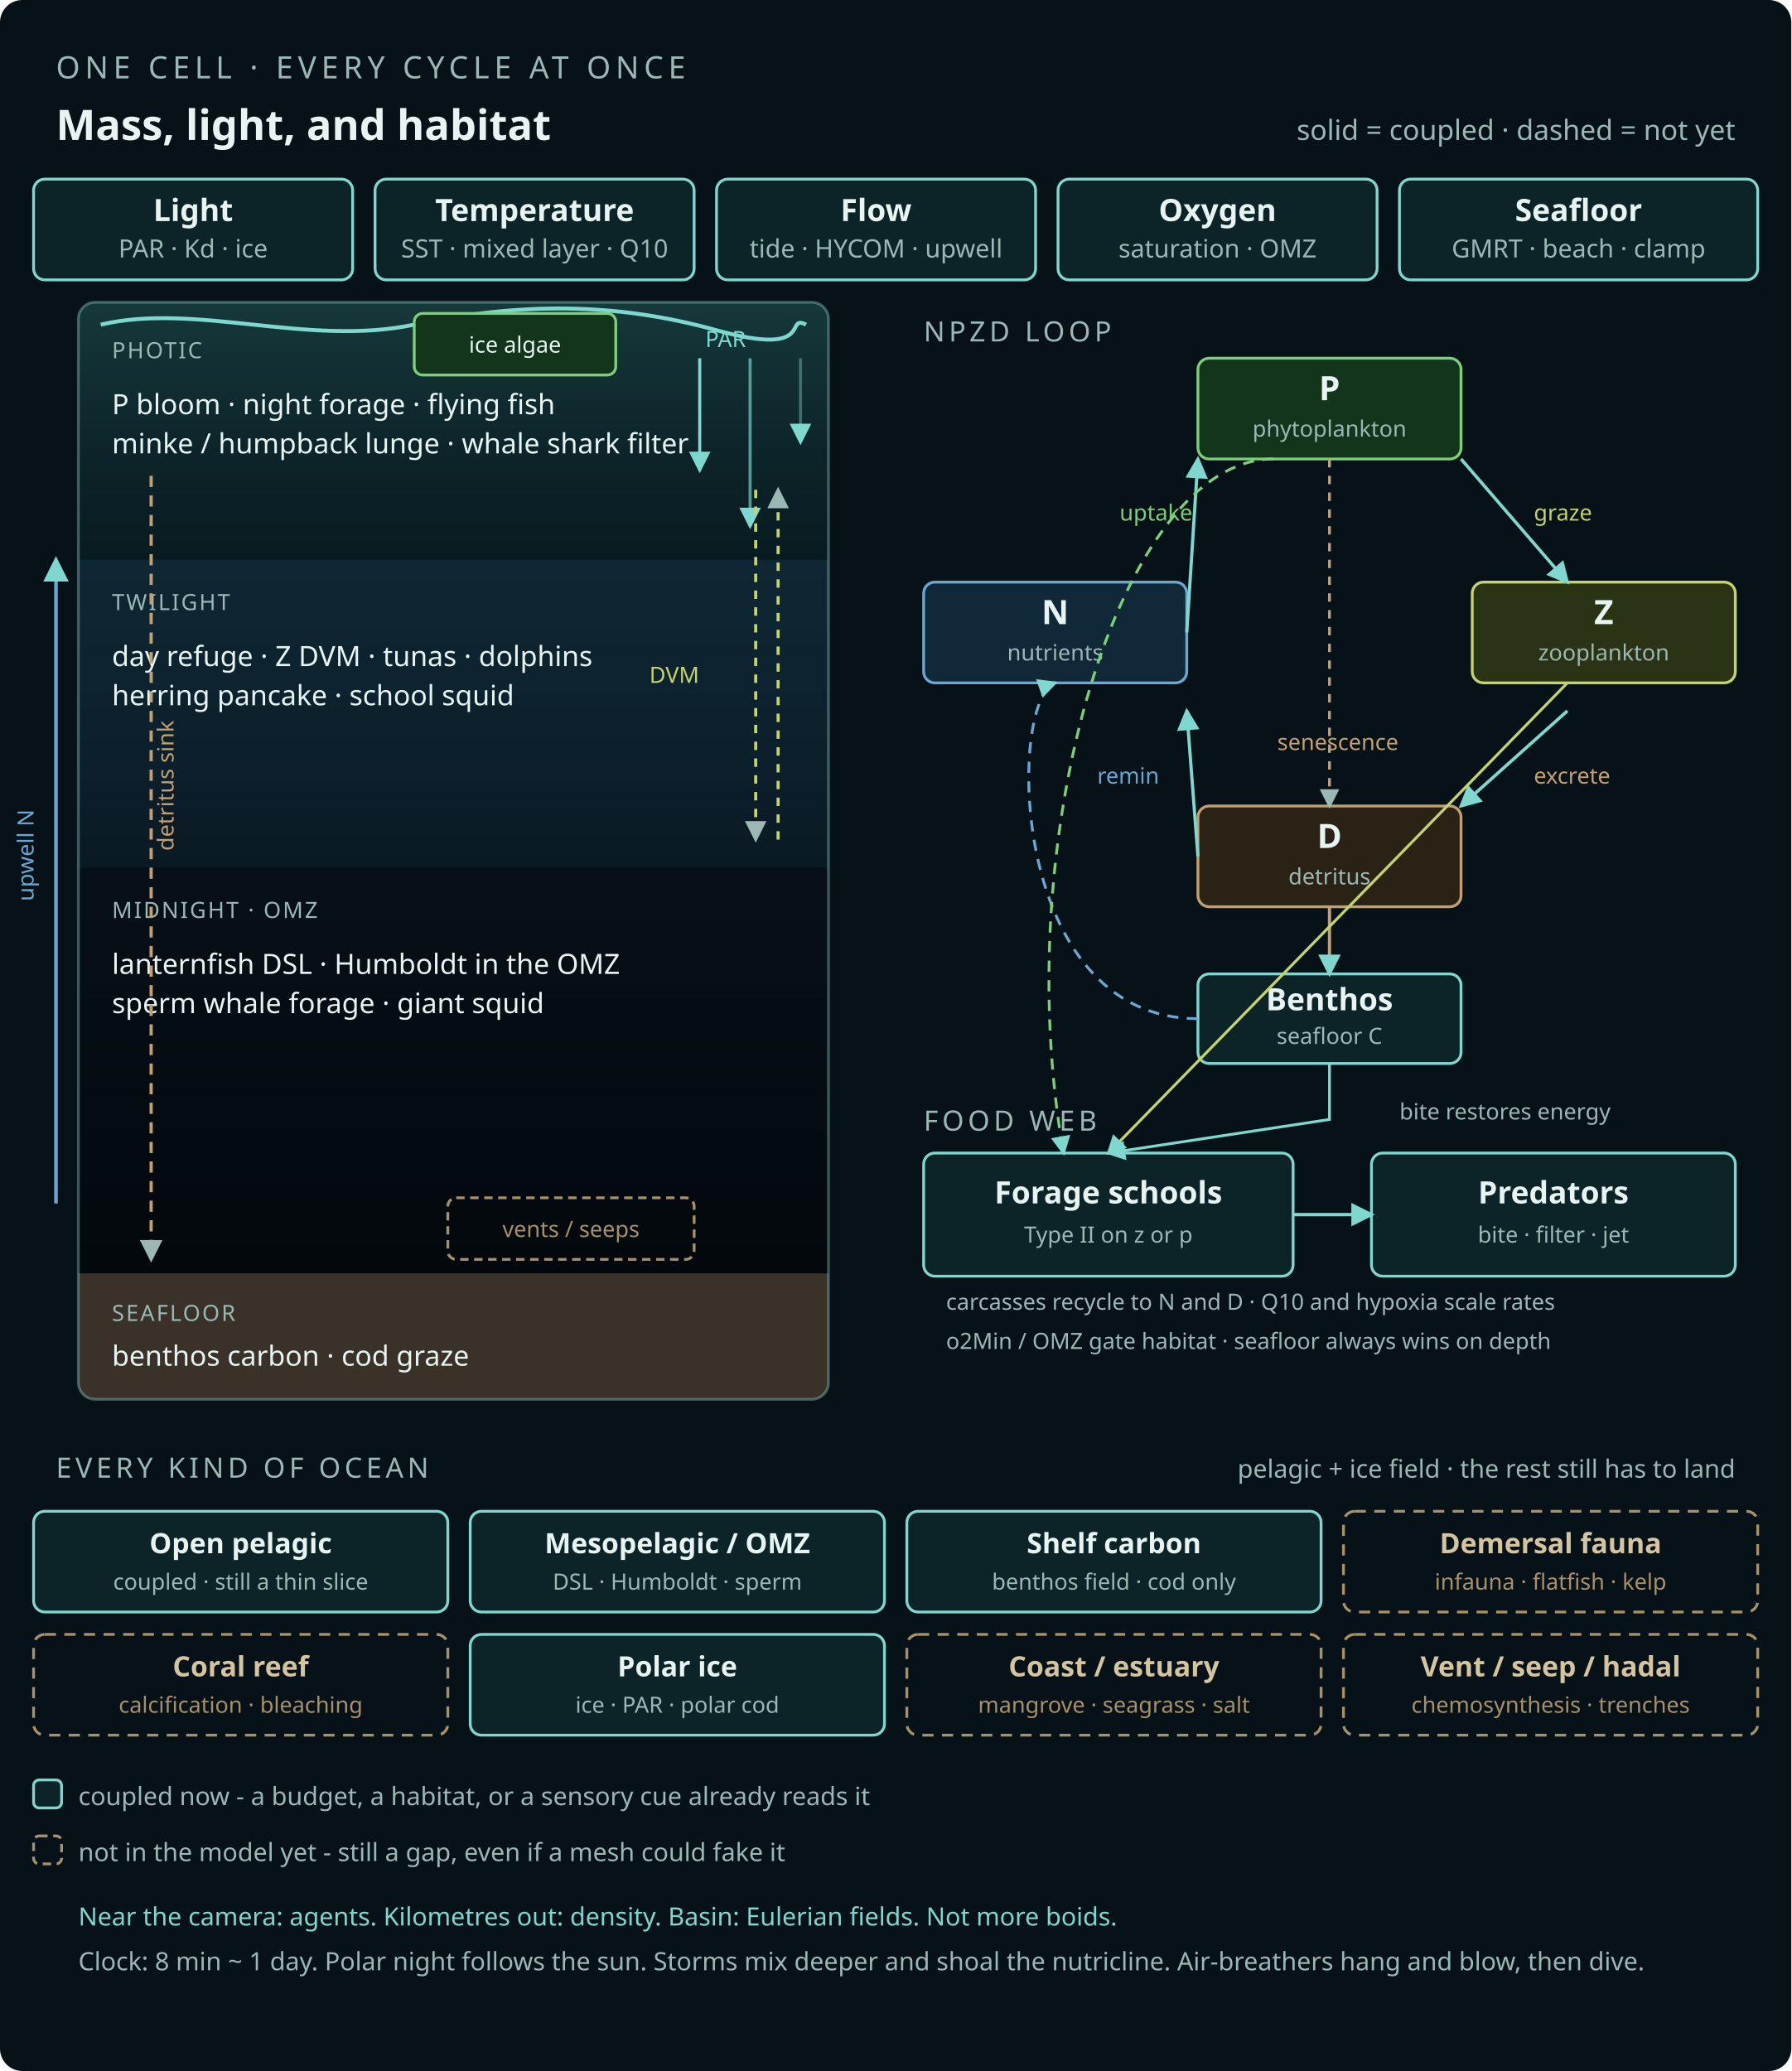
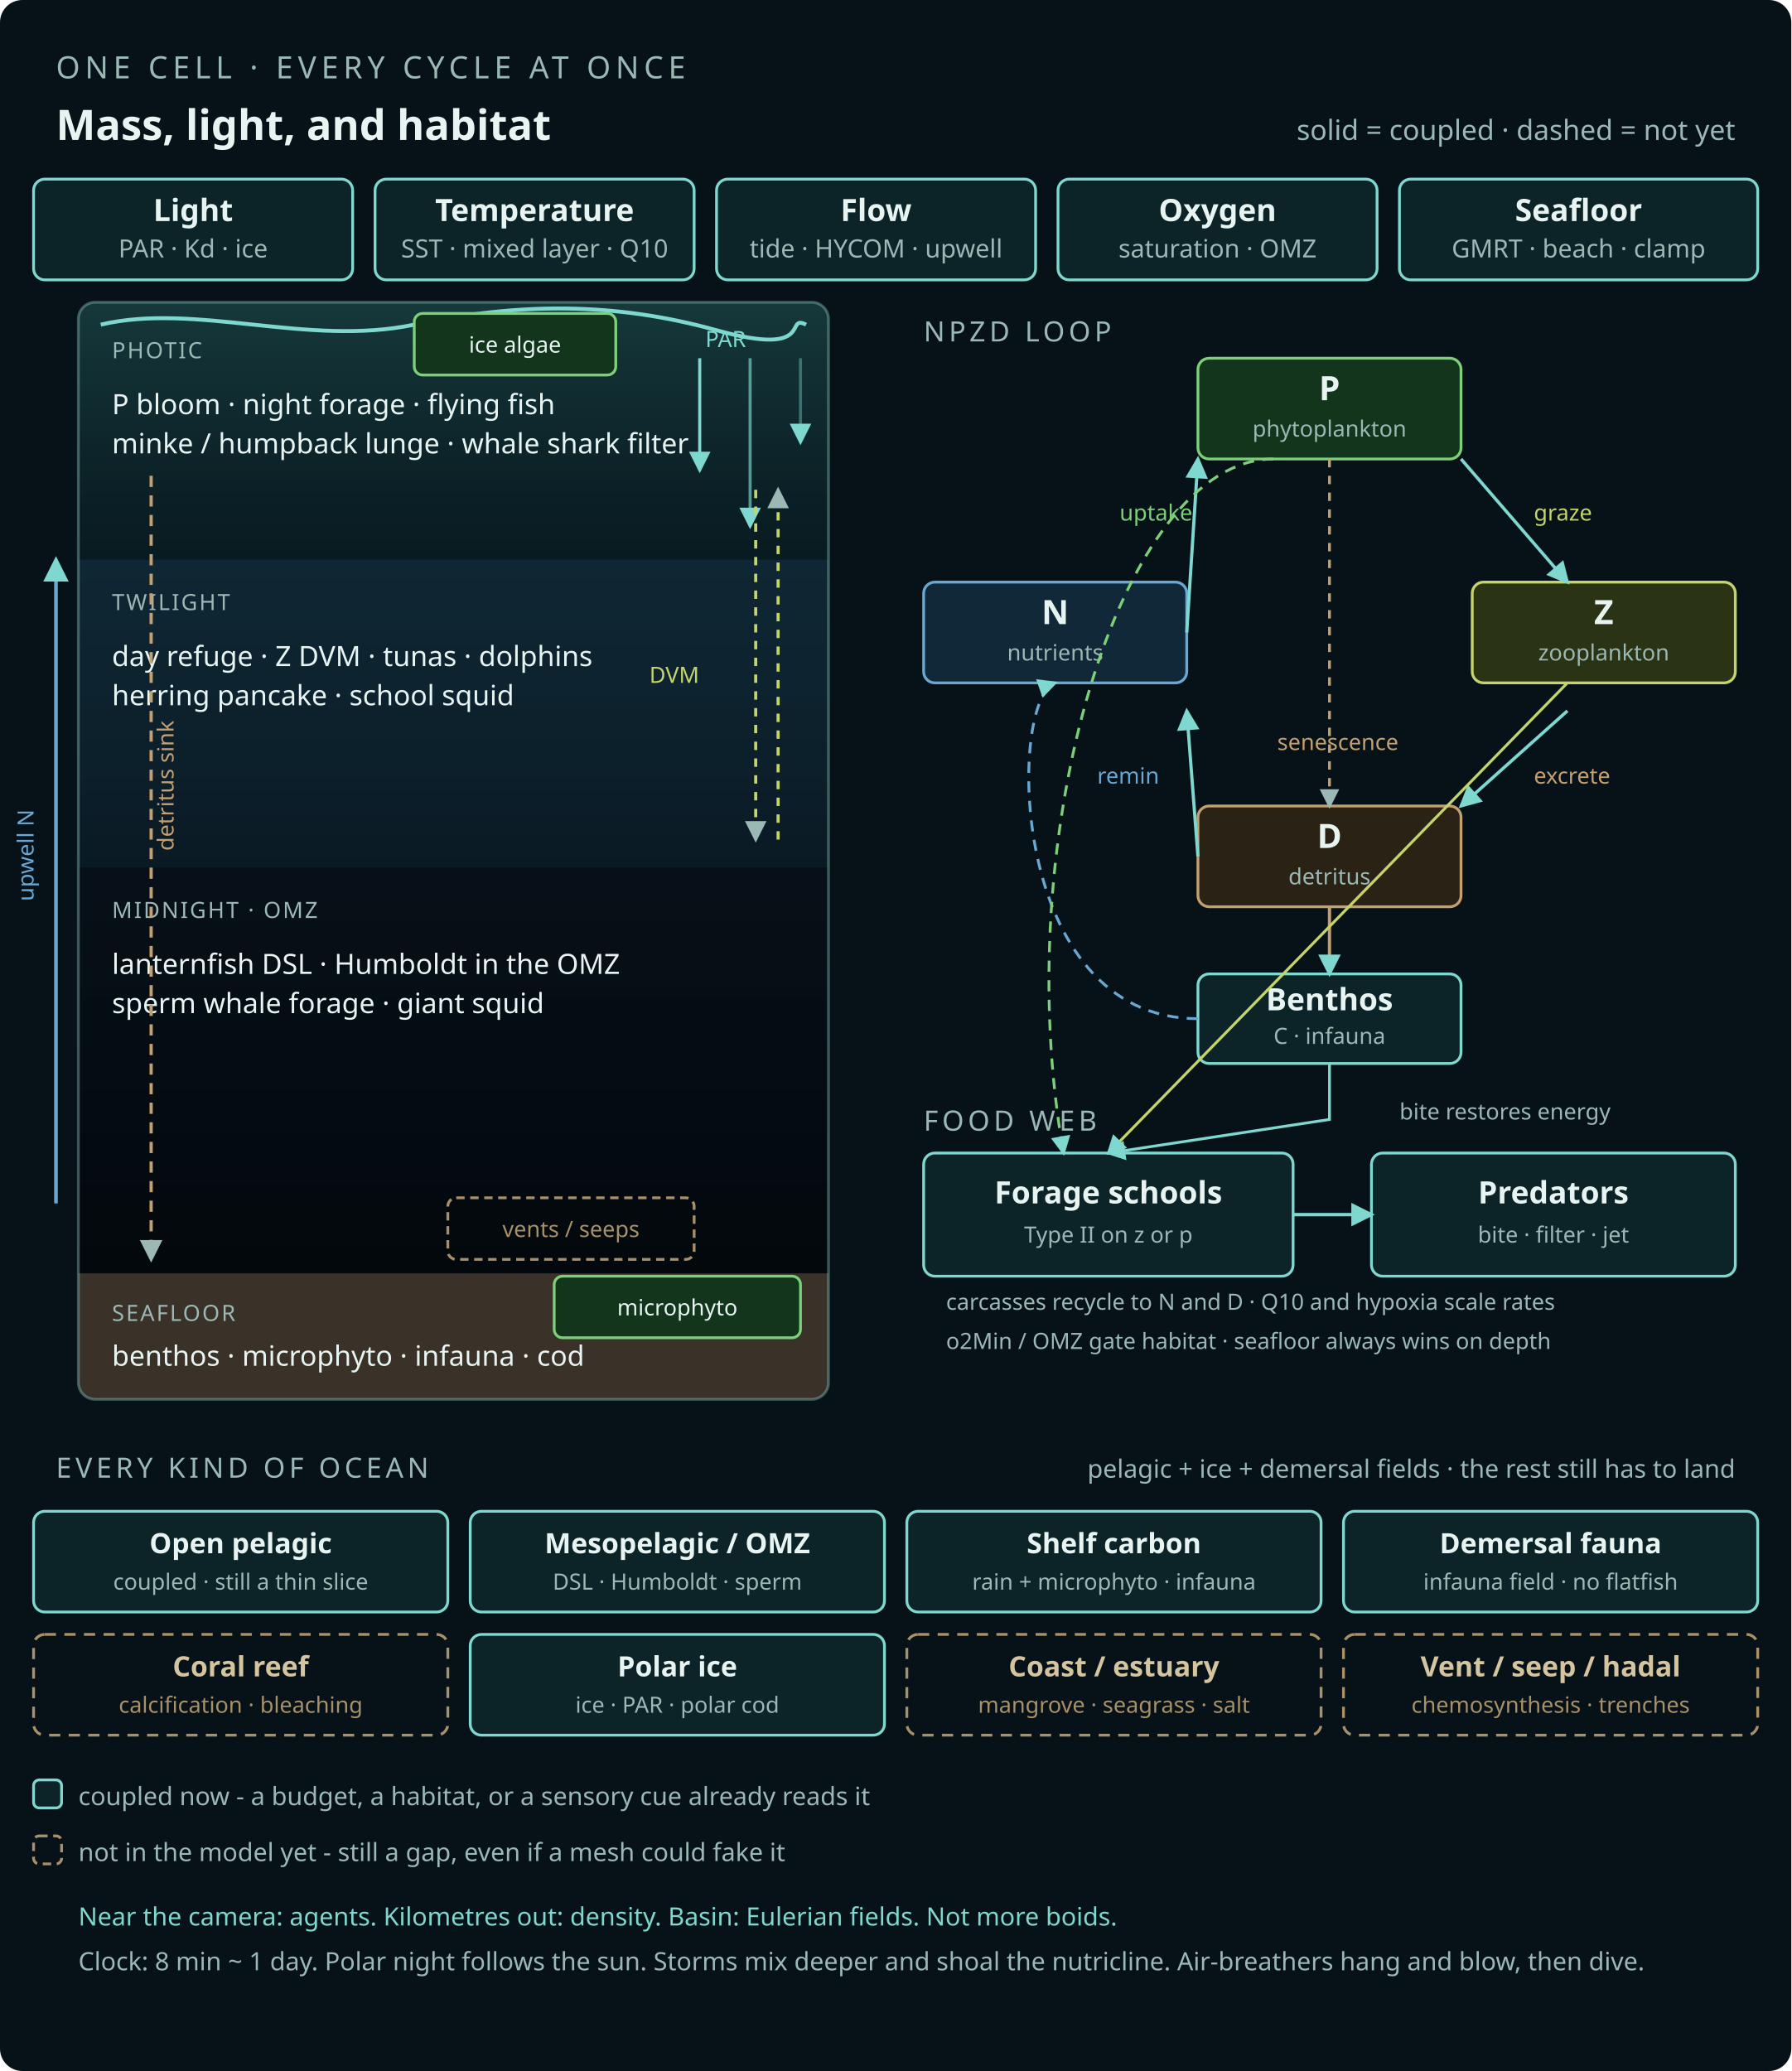
<svg xmlns="http://www.w3.org/2000/svg" viewBox="0 0 640 740" role="img" aria-labelledby="cycle-title cycle-desc">
  <defs>
    <marker id="arr" markerWidth="7" markerHeight="7" refX="6" refY="3.5" orient="auto">
      <path d="M0,0 L7,3.5 L0,7 Z" fill="#7fd8cf" />
    </marker>
    <marker id="arr-dim" markerWidth="7" markerHeight="7" refX="6" refY="3.5" orient="auto">
      <path d="M0,0 L7,3.5 L0,7 Z" fill="#9bb8b4" />
    </marker>
    <marker id="arr-gap" markerWidth="7" markerHeight="7" refX="6" refY="3.5" orient="auto">
      <path d="M0,0 L7,3.5 L0,7 Z" fill="#a89068" />
    </marker>
    <linearGradient id="photic" x1="0" y1="0" x2="0" y2="1">
      <stop offset="0" stop-color="#4ec4b8" stop-opacity="0.22" />
      <stop offset="1" stop-color="#1a5a62" stop-opacity="0.12" />
    </linearGradient>
    <linearGradient id="twilight" x1="0" y1="0" x2="0" y2="1">
      <stop offset="0" stop-color="#16384a" stop-opacity="0.55" />
      <stop offset="1" stop-color="#0b1c28" stop-opacity="0.75" />
    </linearGradient>
    <linearGradient id="midnight" x1="0" y1="0" x2="0" y2="1">
      <stop offset="0" stop-color="#071018" stop-opacity="0.88" />
      <stop offset="1" stop-color="#03080c" stop-opacity="1" />
    </linearGradient>
    <clipPath id="col">
      <rect x="28" y="108" width="268" height="392" rx="6" />
    </clipPath>
  </defs>
  <rect width="640" height="740" rx="8" fill="#061218" />
  <text x="20" y="28" fill="#9bb8b4" font-family="ui-sans-serif, system-ui, sans-serif" font-size="11" letter-spacing="0.16em">ONE CELL · EVERY CYCLE AT ONCE</text>
  <text x="20" y="50" fill="#e7f4f2" font-family="ui-sans-serif, system-ui, sans-serif" font-size="15" font-weight="600">Mass, light, and habitat</text>
  <text x="620" y="50" fill="#9bb8b4" font-family="ui-sans-serif, system-ui, sans-serif" font-size="10" text-anchor="end">solid = coupled · dashed = not yet</text>
  <g font-family="ui-sans-serif, system-ui, sans-serif">
    <rect x="12" y="64" width="114" height="36" rx="4" fill="#0c2428" stroke="#7fd8cf" />
    <text x="69" y="79" fill="#e7f4f2" font-size="11" font-weight="600" text-anchor="middle">Light</text>
    <text x="69" y="92" fill="#9bb8b4" font-size="9" text-anchor="middle">PAR · Kd · ice</text>
    <rect x="134" y="64" width="114" height="36" rx="4" fill="#0c2428" stroke="#7fd8cf" />
    <text x="191" y="79" fill="#e7f4f2" font-size="11" font-weight="600" text-anchor="middle">Temperature</text>
    <text x="191" y="92" fill="#9bb8b4" font-size="9" text-anchor="middle">SST · mixed layer · Q10</text>
    <rect x="256" y="64" width="114" height="36" rx="4" fill="#0c2428" stroke="#7fd8cf" />
    <text x="313" y="79" fill="#e7f4f2" font-size="11" font-weight="600" text-anchor="middle">Flow</text>
    <text x="313" y="92" fill="#9bb8b4" font-size="9" text-anchor="middle">tide · HYCOM · upwell</text>
    <rect x="378" y="64" width="114" height="36" rx="4" fill="#0c2428" stroke="#7fd8cf" />
    <text x="435" y="79" fill="#e7f4f2" font-size="11" font-weight="600" text-anchor="middle">Oxygen</text>
    <text x="435" y="92" fill="#9bb8b4" font-size="9" text-anchor="middle">saturation · OMZ</text>
    <rect x="500" y="64" width="128" height="36" rx="4" fill="#0c2428" stroke="#7fd8cf" />
    <text x="564" y="79" fill="#e7f4f2" font-size="11" font-weight="600" text-anchor="middle">Seafloor</text>
    <text x="564" y="92" fill="#9bb8b4" font-size="9" text-anchor="middle">GMRT · beach · clamp</text>
  </g>
  <g clip-path="url(#col)">
    <rect x="28" y="108" width="268" height="92" fill="url(#photic)" />
    <rect x="28" y="200" width="268" height="110" fill="url(#twilight)" />
    <rect x="28" y="310" width="268" height="145" fill="url(#midnight)" />
    <rect x="28" y="455" width="268" height="45" fill="#3a3228" />
  </g>
  <rect x="28" y="108" width="268" height="392" rx="6" fill="none" stroke="rgba(160,230,220,0.35)" />
  <path d="M36 116 C 70 108, 110 124, 148 116 S 220 108, 256 118 S 280 112, 288 116" fill="none" stroke="#7fd8cf" stroke-width="1.4" />
  <g font-family="ui-sans-serif, system-ui, sans-serif" fill="#9bb8b4" font-size="8" letter-spacing="0.08em">
    <text x="40" y="128">PHOTIC</text>
    <text x="40" y="218">TWILIGHT</text>
    <text x="40" y="328">MIDNIGHT · OMZ</text>
    <text x="40" y="472">SEAFLOOR</text>
  </g>
  <g font-family="ui-sans-serif, system-ui, sans-serif" fill="#e7f4f2" font-size="10">
    <text x="40" y="148">P bloom · night forage · flying fish</text>
    <text x="40" y="162">minke / humpback lunge · whale shark filter</text>
    <text x="40" y="238">day refuge · Z DVM · tunas · dolphins</text>
    <text x="40" y="252">herring pancake · school squid</text>
    <text x="40" y="348">lanternfish DSL · Humboldt in the OMZ</text>
    <text x="40" y="362">sperm whale forage · giant squid</text>
-     <text x="40" y="488" fill="#e7f4f2">benthos carbon · cod graze</text>
+     <text x="40" y="488" fill="#e7f4f2">benthos · microphyto · infauna · cod</text>
  </g>
  <g stroke="#7fd8cf" stroke-width="1.1" fill="none" marker-end="url(#arr)">
    <path d="M250 128 L250 168" />
    <path d="M268 128 L268 188" stroke-opacity="0.65" />
    <path d="M286 128 L286 158" stroke-opacity="0.4" />
  </g>
  <text x="252" y="124" fill="#7fd8cf" font-family="ui-sans-serif, system-ui, sans-serif" font-size="8">PAR</text>
  <path d="M270 175 L270 300" fill="none" stroke="#c4d46a" stroke-width="1.1" stroke-dasharray="3 3" marker-end="url(#arr-dim)" />
  <path d="M278 300 L278 175" fill="none" stroke="#c4d46a" stroke-width="1.1" stroke-dasharray="3 3" marker-end="url(#arr-dim)" />
  <text x="232" y="244" fill="#c4d46a" font-family="ui-sans-serif, system-ui, sans-serif" font-size="8">DVM</text>
  <path d="M54 170 L54 450" fill="none" stroke="#c4a070" stroke-width="1.15" stroke-dasharray="4 3" marker-end="url(#arr-dim)" />
  <text x="58" y="300" fill="#c4a070" font-family="ui-sans-serif, system-ui, sans-serif" font-size="8" transform="rotate(-90 62 300)">detritus sink</text>
  <path d="M20 430 L20 200" fill="none" stroke="#6aa8d4" stroke-width="1.3" marker-end="url(#arr)" />
  <text x="8" y="318" fill="#6aa8d4" font-family="ui-sans-serif, system-ui, sans-serif" font-size="8" transform="rotate(-90 12 318)">upwell N</text>
  <rect x="148" y="112" width="72" height="22" rx="3" fill="#12351c" stroke="#7dcf7a" />
  <text x="184" y="126" fill="#e7f4f2" font-family="ui-sans-serif, system-ui, sans-serif" font-size="8" text-anchor="middle">ice algae</text>
+   <rect x="198" y="456" width="88" height="22" rx="3" fill="#12351c" stroke="#7dcf7a" />
+   <text x="242" y="470" fill="#e7f4f2" font-family="ui-sans-serif, system-ui, sans-serif" font-size="8" text-anchor="middle">microphyto</text>
  <rect x="160" y="428" width="88" height="22" rx="3" fill="none" stroke="#a89068" stroke-dasharray="3 2" />
  <text x="204" y="442" fill="#a89068" font-family="ui-sans-serif, system-ui, sans-serif" font-size="8" text-anchor="middle">vents / seeps</text>
  <text x="330" y="122" fill="#9bb8b4" font-family="ui-sans-serif, system-ui, sans-serif" font-size="10" letter-spacing="0.14em">NPZD LOOP</text>
  <rect x="428" y="128" width="94" height="36" rx="4" fill="#12351c" stroke="#7dcf7a" />
  <text x="475" y="143" fill="#e7f4f2" font-family="ui-sans-serif, system-ui, sans-serif" font-size="12" font-weight="600" text-anchor="middle">P</text>
  <text x="475" y="156" fill="#9bb8b4" font-family="ui-sans-serif, system-ui, sans-serif" font-size="8" text-anchor="middle">phytoplankton</text>
  <rect x="526" y="208" width="94" height="36" rx="4" fill="#2a3314" stroke="#c4d46a" />
  <text x="573" y="223" fill="#e7f4f2" font-family="ui-sans-serif, system-ui, sans-serif" font-size="12" font-weight="600" text-anchor="middle">Z</text>
  <text x="573" y="236" fill="#9bb8b4" font-family="ui-sans-serif, system-ui, sans-serif" font-size="8" text-anchor="middle">zooplankton</text>
  <rect x="428" y="288" width="94" height="36" rx="4" fill="#2a2214" stroke="#c4a070" />
  <text x="475" y="303" fill="#e7f4f2" font-family="ui-sans-serif, system-ui, sans-serif" font-size="12" font-weight="600" text-anchor="middle">D</text>
  <text x="475" y="316" fill="#9bb8b4" font-family="ui-sans-serif, system-ui, sans-serif" font-size="8" text-anchor="middle">detritus</text>
  <rect x="330" y="208" width="94" height="36" rx="4" fill="#102838" stroke="#6aa8d4" />
  <text x="377" y="223" fill="#e7f4f2" font-family="ui-sans-serif, system-ui, sans-serif" font-size="12" font-weight="600" text-anchor="middle">N</text>
  <text x="377" y="236" fill="#9bb8b4" font-family="ui-sans-serif, system-ui, sans-serif" font-size="8" text-anchor="middle">nutrients</text>
  <path d="M424 226 L428 164" fill="none" stroke="#7fd8cf" stroke-width="1.15" marker-end="url(#arr)" />
  <path d="M522 164 L560 208" fill="none" stroke="#7fd8cf" stroke-width="1.15" marker-end="url(#arr)" />
  <path d="M560 254 L522 288" fill="none" stroke="#7fd8cf" stroke-width="1.15" marker-end="url(#arr)" />
  <path d="M428 306 L424 254" fill="none" stroke="#7fd8cf" stroke-width="1.15" marker-end="url(#arr)" />
  <text x="400" y="186" fill="#7dcf7a" font-family="ui-sans-serif, system-ui, sans-serif" font-size="8">uptake</text>
  <text x="548" y="186" fill="#c4d46a" font-family="ui-sans-serif, system-ui, sans-serif" font-size="8">graze</text>
  <text x="548" y="280" fill="#c4a070" font-family="ui-sans-serif, system-ui, sans-serif" font-size="8">excrete</text>
  <text x="392" y="280" fill="#6aa8d4" font-family="ui-sans-serif, system-ui, sans-serif" font-size="8">remin</text>
  <path d="M475 164 L475 288" fill="none" stroke="#c4a070" stroke-width="1" stroke-dasharray="3 3" marker-end="url(#arr-dim)" />
  <text x="478" y="268" fill="#c4a070" font-family="ui-sans-serif, system-ui, sans-serif" font-size="8" text-anchor="middle">senescence</text>
  <rect x="428" y="348" width="94" height="32" rx="4" fill="#0c2428" stroke="#7fd8cf" />
  <text x="475" y="361" fill="#e7f4f2" font-family="ui-sans-serif, system-ui, sans-serif" font-size="11" font-weight="600" text-anchor="middle">Benthos</text>
-   <text x="475" y="373" fill="#9bb8b4" font-family="ui-sans-serif, system-ui, sans-serif" font-size="8" text-anchor="middle">seafloor C</text>
+   <text x="475" y="373" fill="#9bb8b4" font-family="ui-sans-serif, system-ui, sans-serif" font-size="8" text-anchor="middle">C · infauna</text>
  <path d="M475 324 L475 348" fill="none" stroke="#c4a070" stroke-width="1.15" marker-end="url(#arr)" />
  <path d="M428 364 C 360 364, 360 250, 377 244" fill="none" stroke="#6aa8d4" stroke-width="1" stroke-dasharray="4 3" marker-end="url(#arr)" />
  <text x="330" y="404" fill="#9bb8b4" font-family="ui-sans-serif, system-ui, sans-serif" font-size="10" letter-spacing="0.14em">FOOD WEB</text>
  <rect x="330" y="412" width="132" height="44" rx="4" fill="#0c2428" stroke="#7fd8cf" />
  <text x="396" y="430" fill="#e7f4f2" font-family="ui-sans-serif, system-ui, sans-serif" font-size="11" font-weight="600" text-anchor="middle">Forage schools</text>
  <text x="396" y="444" fill="#9bb8b4" font-family="ui-sans-serif, system-ui, sans-serif" font-size="8" text-anchor="middle">Type II on z or p</text>
  <rect x="490" y="412" width="130" height="44" rx="4" fill="#0c2428" stroke="#7fd8cf" />
  <text x="555" y="430" fill="#e7f4f2" font-family="ui-sans-serif, system-ui, sans-serif" font-size="11" font-weight="600" text-anchor="middle">Predators</text>
  <text x="555" y="444" fill="#9bb8b4" font-family="ui-sans-serif, system-ui, sans-serif" font-size="8" text-anchor="middle">bite · filter · jet</text>
  <path d="M462 434 L490 434" fill="none" stroke="#7fd8cf" stroke-width="1.2" marker-end="url(#arr)" />
  <path d="M560 244 L396 412" fill="none" stroke="#c4d46a" stroke-width="1" marker-end="url(#arr)" />
  <path d="M455 164 C 400 164, 360 300, 380 412" fill="none" stroke="#7dcf7a" stroke-width="1" stroke-dasharray="4 3" marker-end="url(#arr)" />
  <path d="M475 380 L475 400 L396 412" fill="none" stroke="#7fd8cf" stroke-width="1" marker-end="url(#arr)" />
  <text x="500" y="400" fill="#9bb8b4" font-family="ui-sans-serif, system-ui, sans-serif" font-size="8">bite restores energy</text>
  <text x="338" y="468" fill="#9bb8b4" font-family="ui-sans-serif, system-ui, sans-serif" font-size="8">carcasses recycle to N and D · Q10 and hypoxia scale rates</text>
  <text x="338" y="482" fill="#9bb8b4" font-family="ui-sans-serif, system-ui, sans-serif" font-size="8">o2Min / OMZ gate habitat · seafloor always wins on depth</text>
  <text x="20" y="528" fill="#9bb8b4" font-family="ui-sans-serif, system-ui, sans-serif" font-size="10" letter-spacing="0.14em">EVERY KIND OF OCEAN</text>
-   <text x="620" y="528" fill="#9bb8b4" font-family="ui-sans-serif, system-ui, sans-serif" font-size="9" text-anchor="end">pelagic + ice field · the rest still has to land</text>
+   <text x="620" y="528" fill="#9bb8b4" font-family="ui-sans-serif, system-ui, sans-serif" font-size="9" text-anchor="end">pelagic + ice + demersal fields · the rest still has to land</text>
  <g font-family="ui-sans-serif, system-ui, sans-serif" font-size="10">
    <rect x="12" y="540" width="148" height="36" rx="4" fill="#0c2428" stroke="#7fd8cf" />
    <text x="86" y="555" fill="#e7f4f2" font-weight="600" text-anchor="middle">Open pelagic</text>
    <text x="86" y="568" fill="#9bb8b4" font-size="8" text-anchor="middle">coupled · still a thin slice</text>
    <rect x="168" y="540" width="148" height="36" rx="4" fill="#0c2428" stroke="#7fd8cf" />
    <text x="242" y="555" fill="#e7f4f2" font-weight="600" text-anchor="middle">Mesopelagic / OMZ</text>
    <text x="242" y="568" fill="#9bb8b4" font-size="8" text-anchor="middle">DSL · Humboldt · sperm</text>
    <rect x="324" y="540" width="148" height="36" rx="4" fill="#0c2428" stroke="#7fd8cf" />
    <text x="398" y="555" fill="#e7f4f2" font-weight="600" text-anchor="middle">Shelf carbon</text>
-     <text x="398" y="568" fill="#9bb8b4" font-size="8" text-anchor="middle">benthos field · cod only</text>
-     <rect x="480" y="540" width="148" height="36" rx="4" fill="none" stroke="#a89068" stroke-dasharray="4 3" />
-     <text x="554" y="555" fill="#d4c4a0" font-weight="600" text-anchor="middle">Demersal fauna</text>
-     <text x="554" y="568" fill="#a89068" font-size="8" text-anchor="middle">infauna · flatfish · kelp</text>
+     <text x="398" y="568" fill="#9bb8b4" font-size="8" text-anchor="middle">rain + microphyto · infauna</text>
+     <rect x="480" y="540" width="148" height="36" rx="4" fill="#0c2428" stroke="#7fd8cf" />
+     <text x="554" y="555" fill="#e7f4f2" font-weight="600" text-anchor="middle">Demersal fauna</text>
+     <text x="554" y="568" fill="#9bb8b4" font-size="8" text-anchor="middle">infauna field · no flatfish</text>
    <rect x="12" y="584" width="148" height="36" rx="4" fill="none" stroke="#a89068" stroke-dasharray="4 3" />
    <text x="86" y="599" fill="#d4c4a0" font-weight="600" text-anchor="middle">Coral reef</text>
    <text x="86" y="612" fill="#a89068" font-size="8" text-anchor="middle">calcification · bleaching</text>
    <rect x="168" y="584" width="148" height="36" rx="4" fill="#0c2428" stroke="#7fd8cf" />
    <text x="242" y="599" fill="#e7f4f2" font-weight="600" text-anchor="middle">Polar ice</text>
    <text x="242" y="612" fill="#9bb8b4" font-size="8" text-anchor="middle">ice · PAR · polar cod</text>
    <rect x="324" y="584" width="148" height="36" rx="4" fill="none" stroke="#a89068" stroke-dasharray="4 3" />
    <text x="398" y="599" fill="#d4c4a0" font-weight="600" text-anchor="middle">Coast / estuary</text>
    <text x="398" y="612" fill="#a89068" font-size="8" text-anchor="middle">mangrove · seagrass · salt</text>
    <rect x="480" y="584" width="148" height="36" rx="4" fill="none" stroke="#a89068" stroke-dasharray="4 3" />
    <text x="554" y="599" fill="#d4c4a0" font-weight="600" text-anchor="middle">Vent / seep / hadal</text>
    <text x="554" y="612" fill="#a89068" font-size="8" text-anchor="middle">chemosynthesis · trenches</text>
  </g>
  <g font-family="ui-sans-serif, system-ui, sans-serif" font-size="9" fill="#9bb8b4">
    <rect x="12" y="636" width="10" height="10" rx="2" fill="#0c2428" stroke="#7fd8cf" />
    <text x="28" y="645">coupled now - a budget, a habitat, or a sensory cue already reads it</text>
    <rect x="12" y="656" width="10" height="10" rx="2" fill="none" stroke="#a89068" stroke-dasharray="3 2" />
    <text x="28" y="665">not in the model yet - still a gap, even if a mesh could fake it</text>
    <text x="28" y="688" fill="#7fd8cf">Near the camera: agents. Kilometres out: density. Basin: Eulerian fields. Not more boids.</text>
    <text x="28" y="704" fill="#9bb8b4">Clock: 8 min ~ 1 day. Polar night follows the sun. Storms mix deeper and shoal the nutricline. Air-breathers hang and blow, then dive.</text>
  </g>
</svg>
